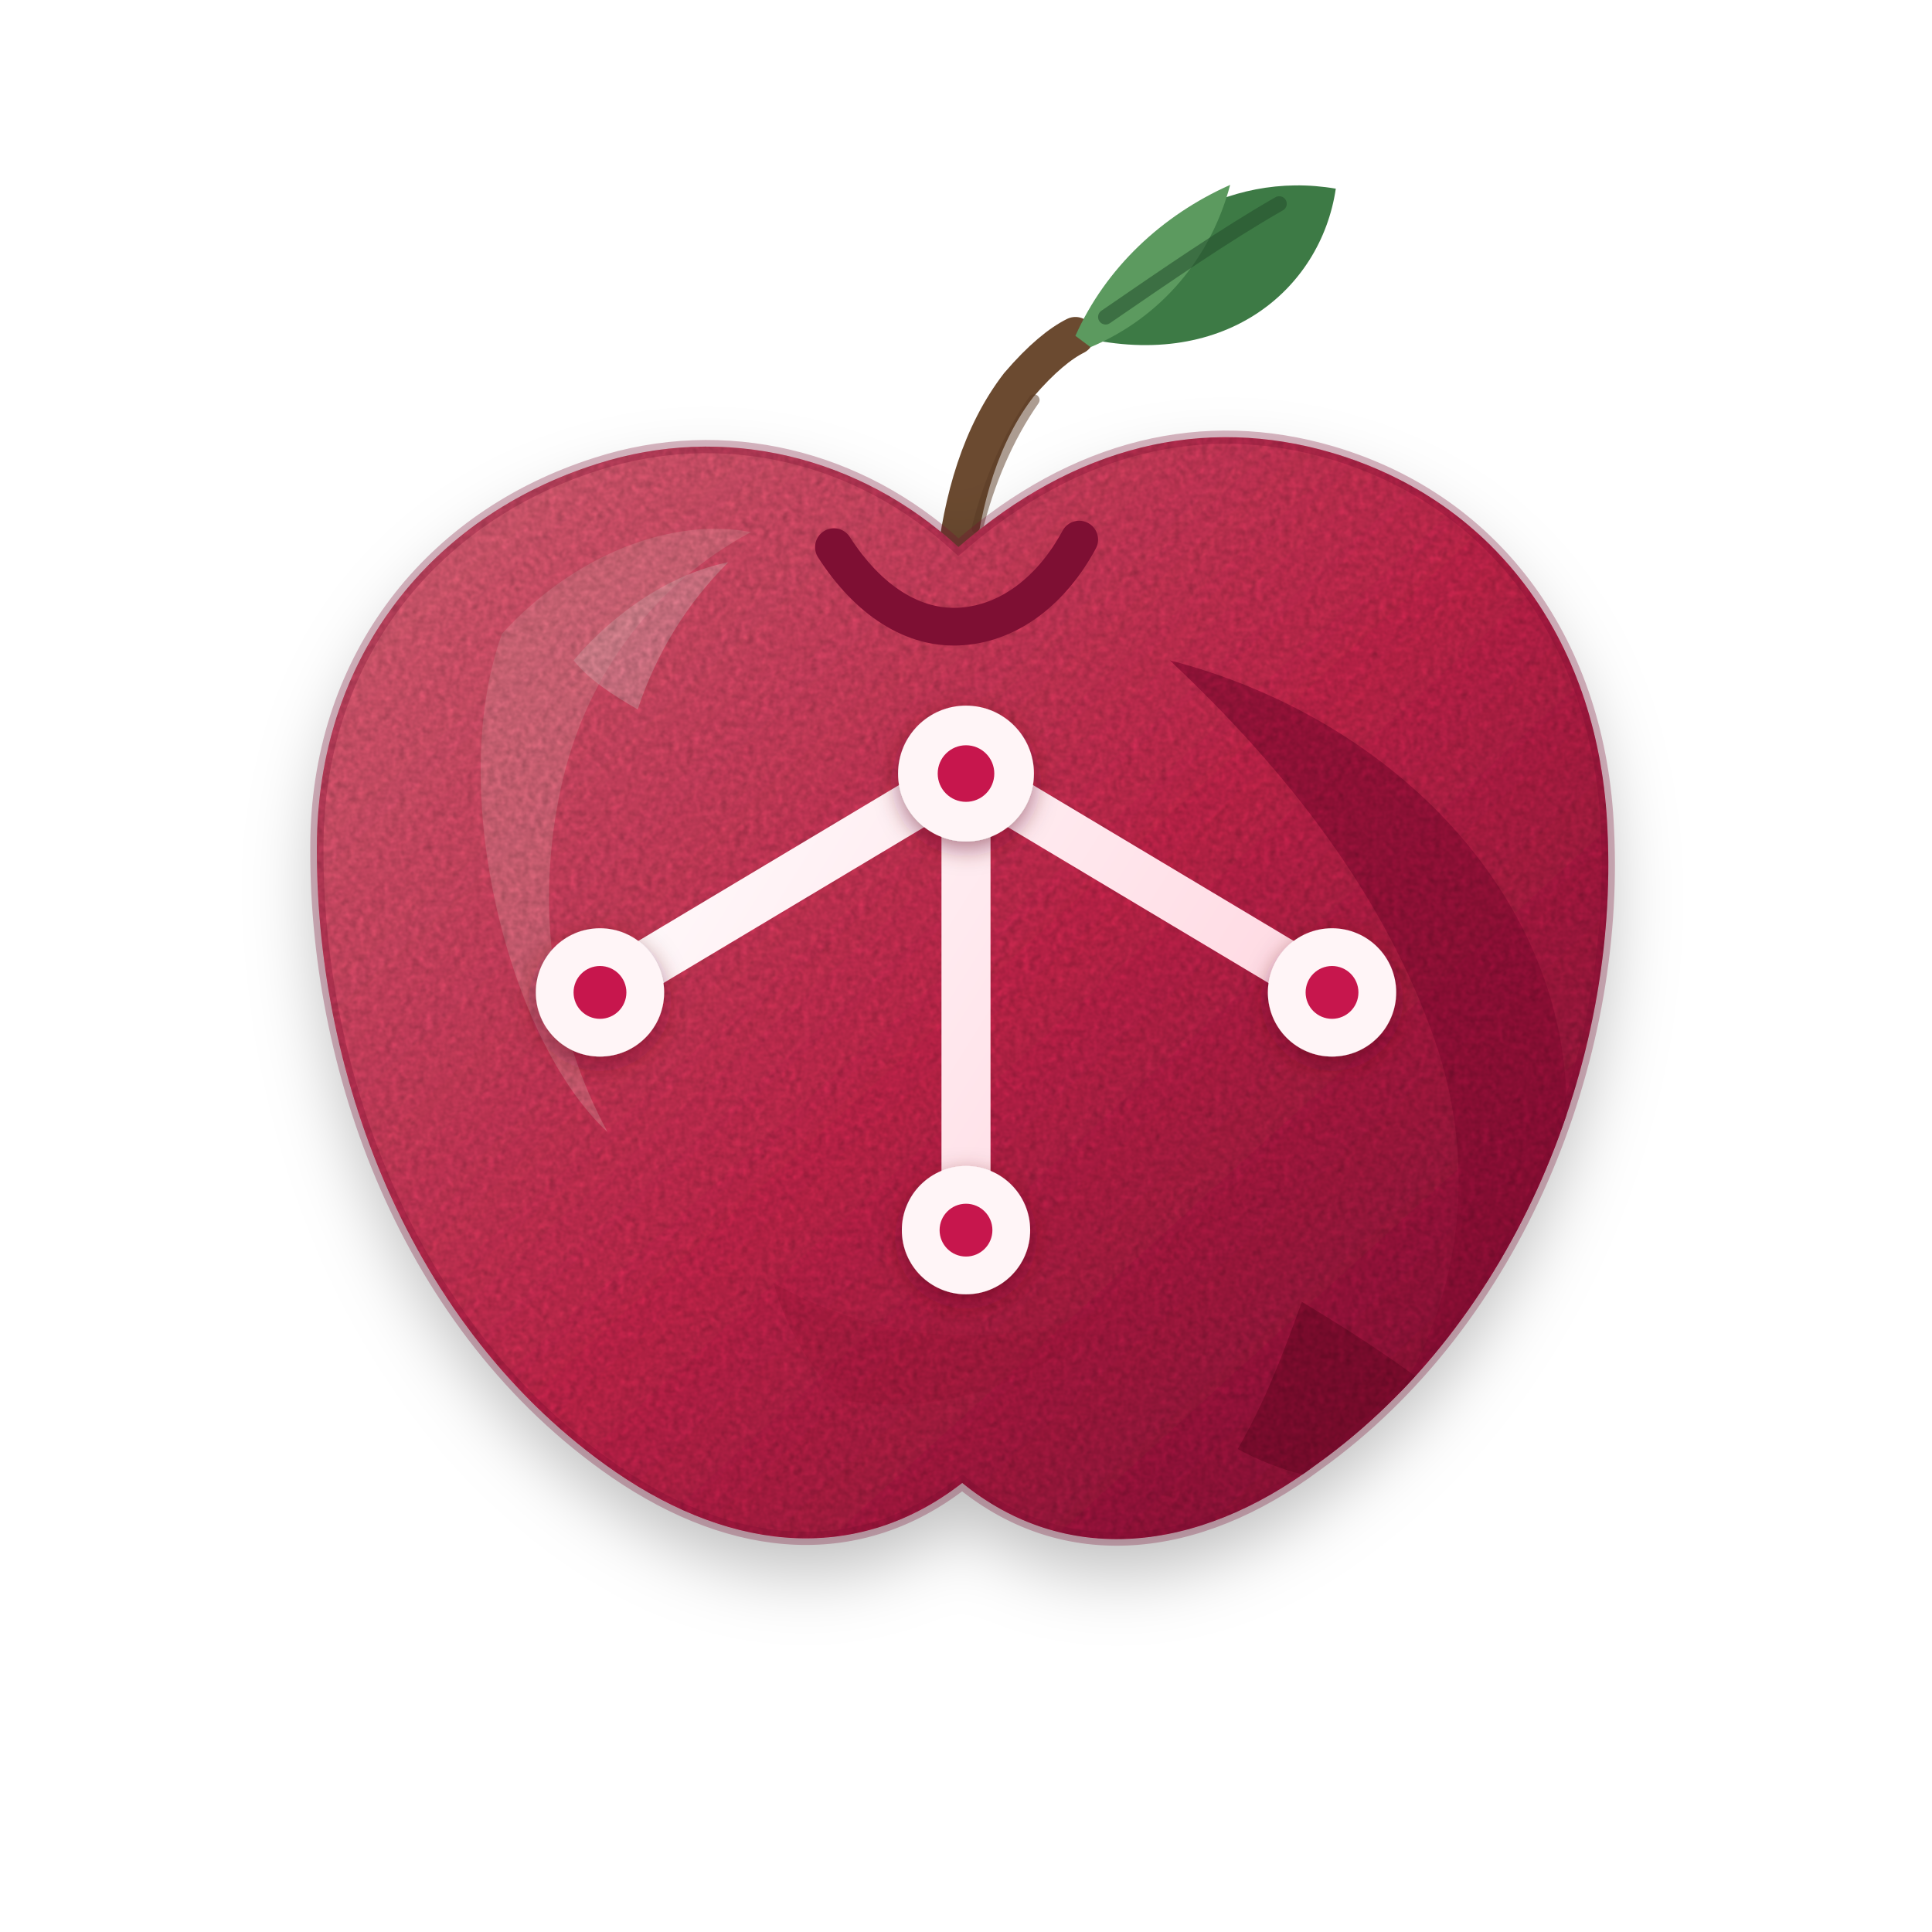
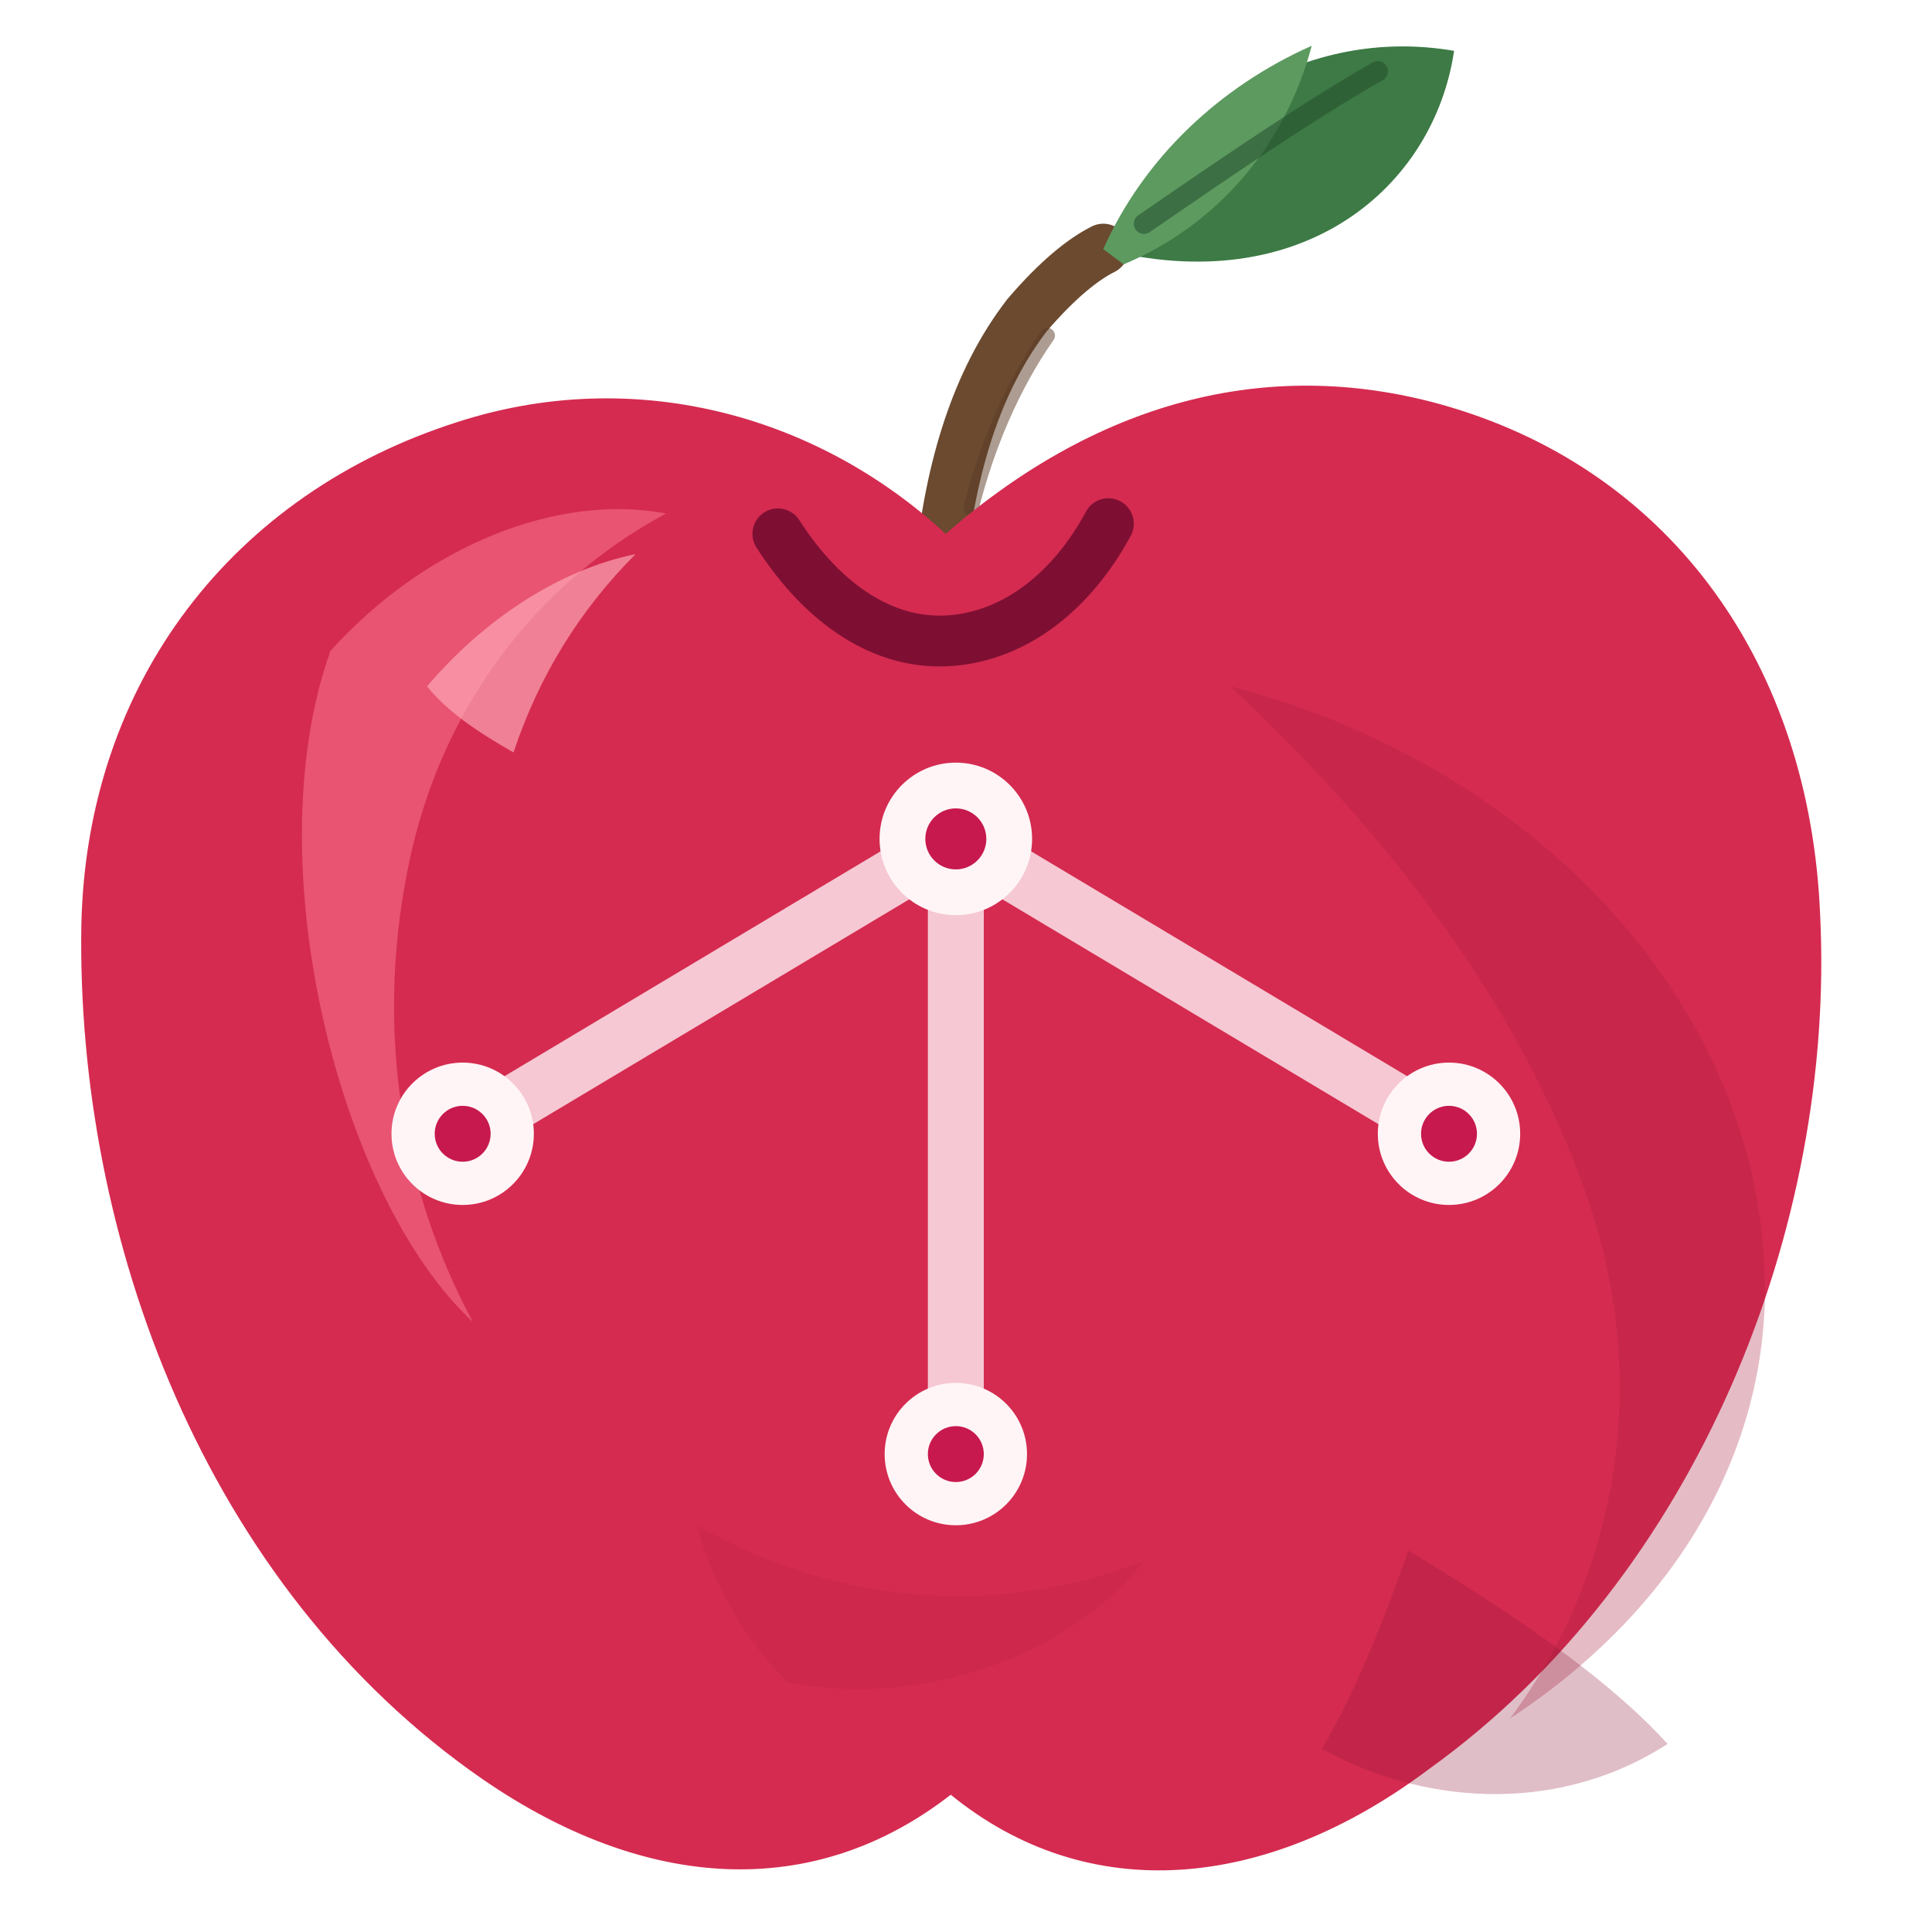
- <svg xmlns="http://www.w3.org/2000/svg" viewBox="0 0 512 512">
-   <defs>
-     <linearGradient id="fruit" x1="130" y1="125" x2="390" y2="410" gradientUnits="userSpaceOnUse">
-       <stop offset="0" stop-color="#ff6c86" />
-       <stop offset="0.5" stop-color="#e62b58" />
-       <stop offset="1" stop-color="#9c0e3c" />
-     </linearGradient>
-     <linearGradient id="graph" x1="150" y1="205" x2="350" y2="330" gradientUnits="userSpaceOnUse">
-       <stop offset="0" stop-color="#ffffff" />
-       <stop offset="1" stop-color="#ffd2dd" />
-     </linearGradient>
-     <filter id="shadow" x="-30%" y="-20%" width="160%" height="160%">
-       <feDropShadow dx="0" dy="9" stdDeviation="9" flood-color="#000000" flood-opacity="0.25" />
-     </filter>
-     <filter id="nodeShadow" x="-60%" y="-60%" width="220%" height="220%">
-       <feDropShadow dx="0" dy="2" stdDeviation="3" flood-color="#5c0524" flood-opacity="0.5" />
-     </filter>
-     <clipPath id="fruitClip">
-       <path d="M254 145 C228 121 192 112 158 123 C114 137 85 174 84 222 C83 283 108 352 163 390 C195 412 228 414 255 393 C282 415 317 412 349 388 C402 350 429 281 426 220 C424 171 397 133 353 120 C319 110 285 118 254 145 Z" />
-     </clipPath>
-     <filter id="grain" x="-10%" y="-10%" width="120%" height="120%">
-       <feTurbulence type="fractalNoise" baseFrequency="0.55" numOctaves="2" seed="5" stitchTiles="stitch" result="n" />
-       <feColorMatrix in="n" type="matrix" values="0 0 0 0 0  0 0 0 0 0  0 0 0 0 0  0.3 0.3 0.3 0 0" />
-     </filter>
-   </defs>
+ <svg xmlns="http://www.w3.org/2000/svg" width="512" height="512" viewBox="78 40 360 380">
  <path d="M253 151 C255 132 260 115 270 102 C276 95 281 91 285 89" fill="none" stroke="#6b4a30" stroke-width="10" stroke-linecap="round" />
  <path d="M259 140 C262 128 267 116 274 106" fill="none" stroke="#5a3a24" stroke-width="3" stroke-linecap="round" opacity="0.5" />
-   <path d="M254 145 C228 121 192 112 158 123 C114 137 85 174 84 222 C83 283 108 352 163 390 C195 412 228 414 255 393 C282 415 317 412 349 388 C402 350 429 281 426 220 C424 171 397 133 353 120 C319 110 285 118 254 145 Z" fill="url(#fruit)" filter="url(#shadow)" />
-   <g clip-path="url(#fruitClip)">
-     <path d="M310 175 C368 190 412 235 415 288 C417 322 400 355 365 378 C386 350 393 312 380 275 C367 238 342 205 310 175 Z" fill="#a80f3f" opacity="0.75" />
-     <path d="M345 345 C370 360 386 372 396 383 C376 396 350 396 328 384 C335 372 340 359 345 345 Z" fill="#8c0a30" opacity="0.7" />
-     <path d="M133 168 C152 147 178 137 199 141 C173 155 154 180 148 212 C142 243 147 274 161 300 C135 276 118 210 133 168 Z" fill="#ff92a0" opacity="0.55" />
-     <path d="M152 175 C163 162 178 152 193 149 C182 160 174 173 169 188 C162 184 156 180 152 175 Z" fill="#ffb3bd" opacity="0.55" />
-     <path d="M205 340 C233 356 265 358 293 347 C279 365 251 376 223 371 C214 362 208 351 205 340 Z" fill="#c11a45" opacity="0.35" />
-   </g>
-   <rect x="60" y="90" width="400" height="340" filter="url(#grain)" clip-path="url(#fruitClip)" opacity="0.5" />
-   <path d="M254 145 C228 121 192 112 158 123 C114 137 85 174 84 222 C83 283 108 352 163 390 C195 412 228 414 255 393 C282 415 317 412 349 388 C402 350 429 281 426 220 C424 171 397 133 353 120 C319 110 285 118 254 145 Z" fill="none" stroke="#7a0a30" stroke-width="3.5" stroke-opacity="0.3" />
+   <path d="M254 145 C228 121 192 112 158 123 C114 137 85 174 84 222 C83 283 108 352 163 390 C195 412 228 414 255 393 C282 415 317 412 349 388 C402 350 429 281 426 220 C424 171 397 133 353 120 C319 110 285 118 254 145 Z" fill="#d52b50" />
+   <path d="M310 175 C368 190 412 235 415 288 C417 322 400 355 365 378 C386 350 393 312 380 275 C367 238 342 205 310 175 Z" fill="#a91f3f" opacity="0.3" />
+   <path d="M345 345 C370 360 386 372 396 383 C376 396 350 396 328 384 C335 372 340 359 345 345 Z" fill="#8f1735" opacity="0.28" />
+   <path d="M133 168 C152 147 178 137 199 141 C173 155 154 180 148 212 C142 243 147 274 161 300 C135 276 118 210 133 168 Z" fill="#f56f88" opacity="0.6" />
+   <path d="M152 175 C163 162 178 152 193 149 C182 160 174 173 169 188 C162 184 156 180 152 175 Z" fill="#ffadba" opacity="0.65" />
+   <path d="M205 340 C233 356 265 358 293 347 C279 365 251 376 223 371 C214 362 208 351 205 340 Z" fill="#b92445" opacity="0.28" />
  <path d="M221 145 C230 159 242 167 255 166 C268 165 279 156 286 143" fill="none" stroke="#7e0f33" stroke-width="10" stroke-linecap="round" />
  <path d="M285 89 C298 62 325 45 354 50 C350 77 324 99 285 89 Z" fill="#3d7a45" />
  <path d="M285 89 C293 71 308 57 326 49 C321 68 308 84 289 92 Z" fill="#5c9a5f" />
  <path d="M293 84 C309 73 325 62 339 54" fill="none" stroke="#234d2b" stroke-width="4" stroke-linecap="round" opacity="0.55" />
-   <g fill="none" stroke="url(#graph)" stroke-width="13" stroke-linecap="round" stroke-linejoin="round">
+   <g fill="none" stroke="#fff5f7" stroke-width="11" stroke-linecap="round" stroke-linejoin="round" opacity="0.78">
    <path d="M159 263 L256 205 L353 263" />
    <path d="M256 205 V326" />
  </g>
-   <g filter="url(#nodeShadow)">
+   <g>
    <g fill="#fff5f7">
-       <circle cx="159" cy="263" r="17" />
-       <circle cx="256" cy="205" r="18" />
-       <circle cx="353" cy="263" r="17" />
-       <circle cx="256" cy="326" r="17" />
+       <circle cx="159" cy="263" r="14" />
+       <circle cx="256" cy="205" r="15" />
+       <circle cx="353" cy="263" r="14" />
+       <circle cx="256" cy="326" r="14" />
    </g>
    <g fill="#c7194d">
-       <circle cx="159" cy="263" r="7" />
-       <circle cx="256" cy="205" r="7.5" />
-       <circle cx="353" cy="263" r="7" />
-       <circle cx="256" cy="326" r="7" />
+       <circle cx="159" cy="263" r="5.5" />
+       <circle cx="256" cy="205" r="6" />
+       <circle cx="353" cy="263" r="5.5" />
+       <circle cx="256" cy="326" r="5.5" />
    </g>
  </g>
</svg>
